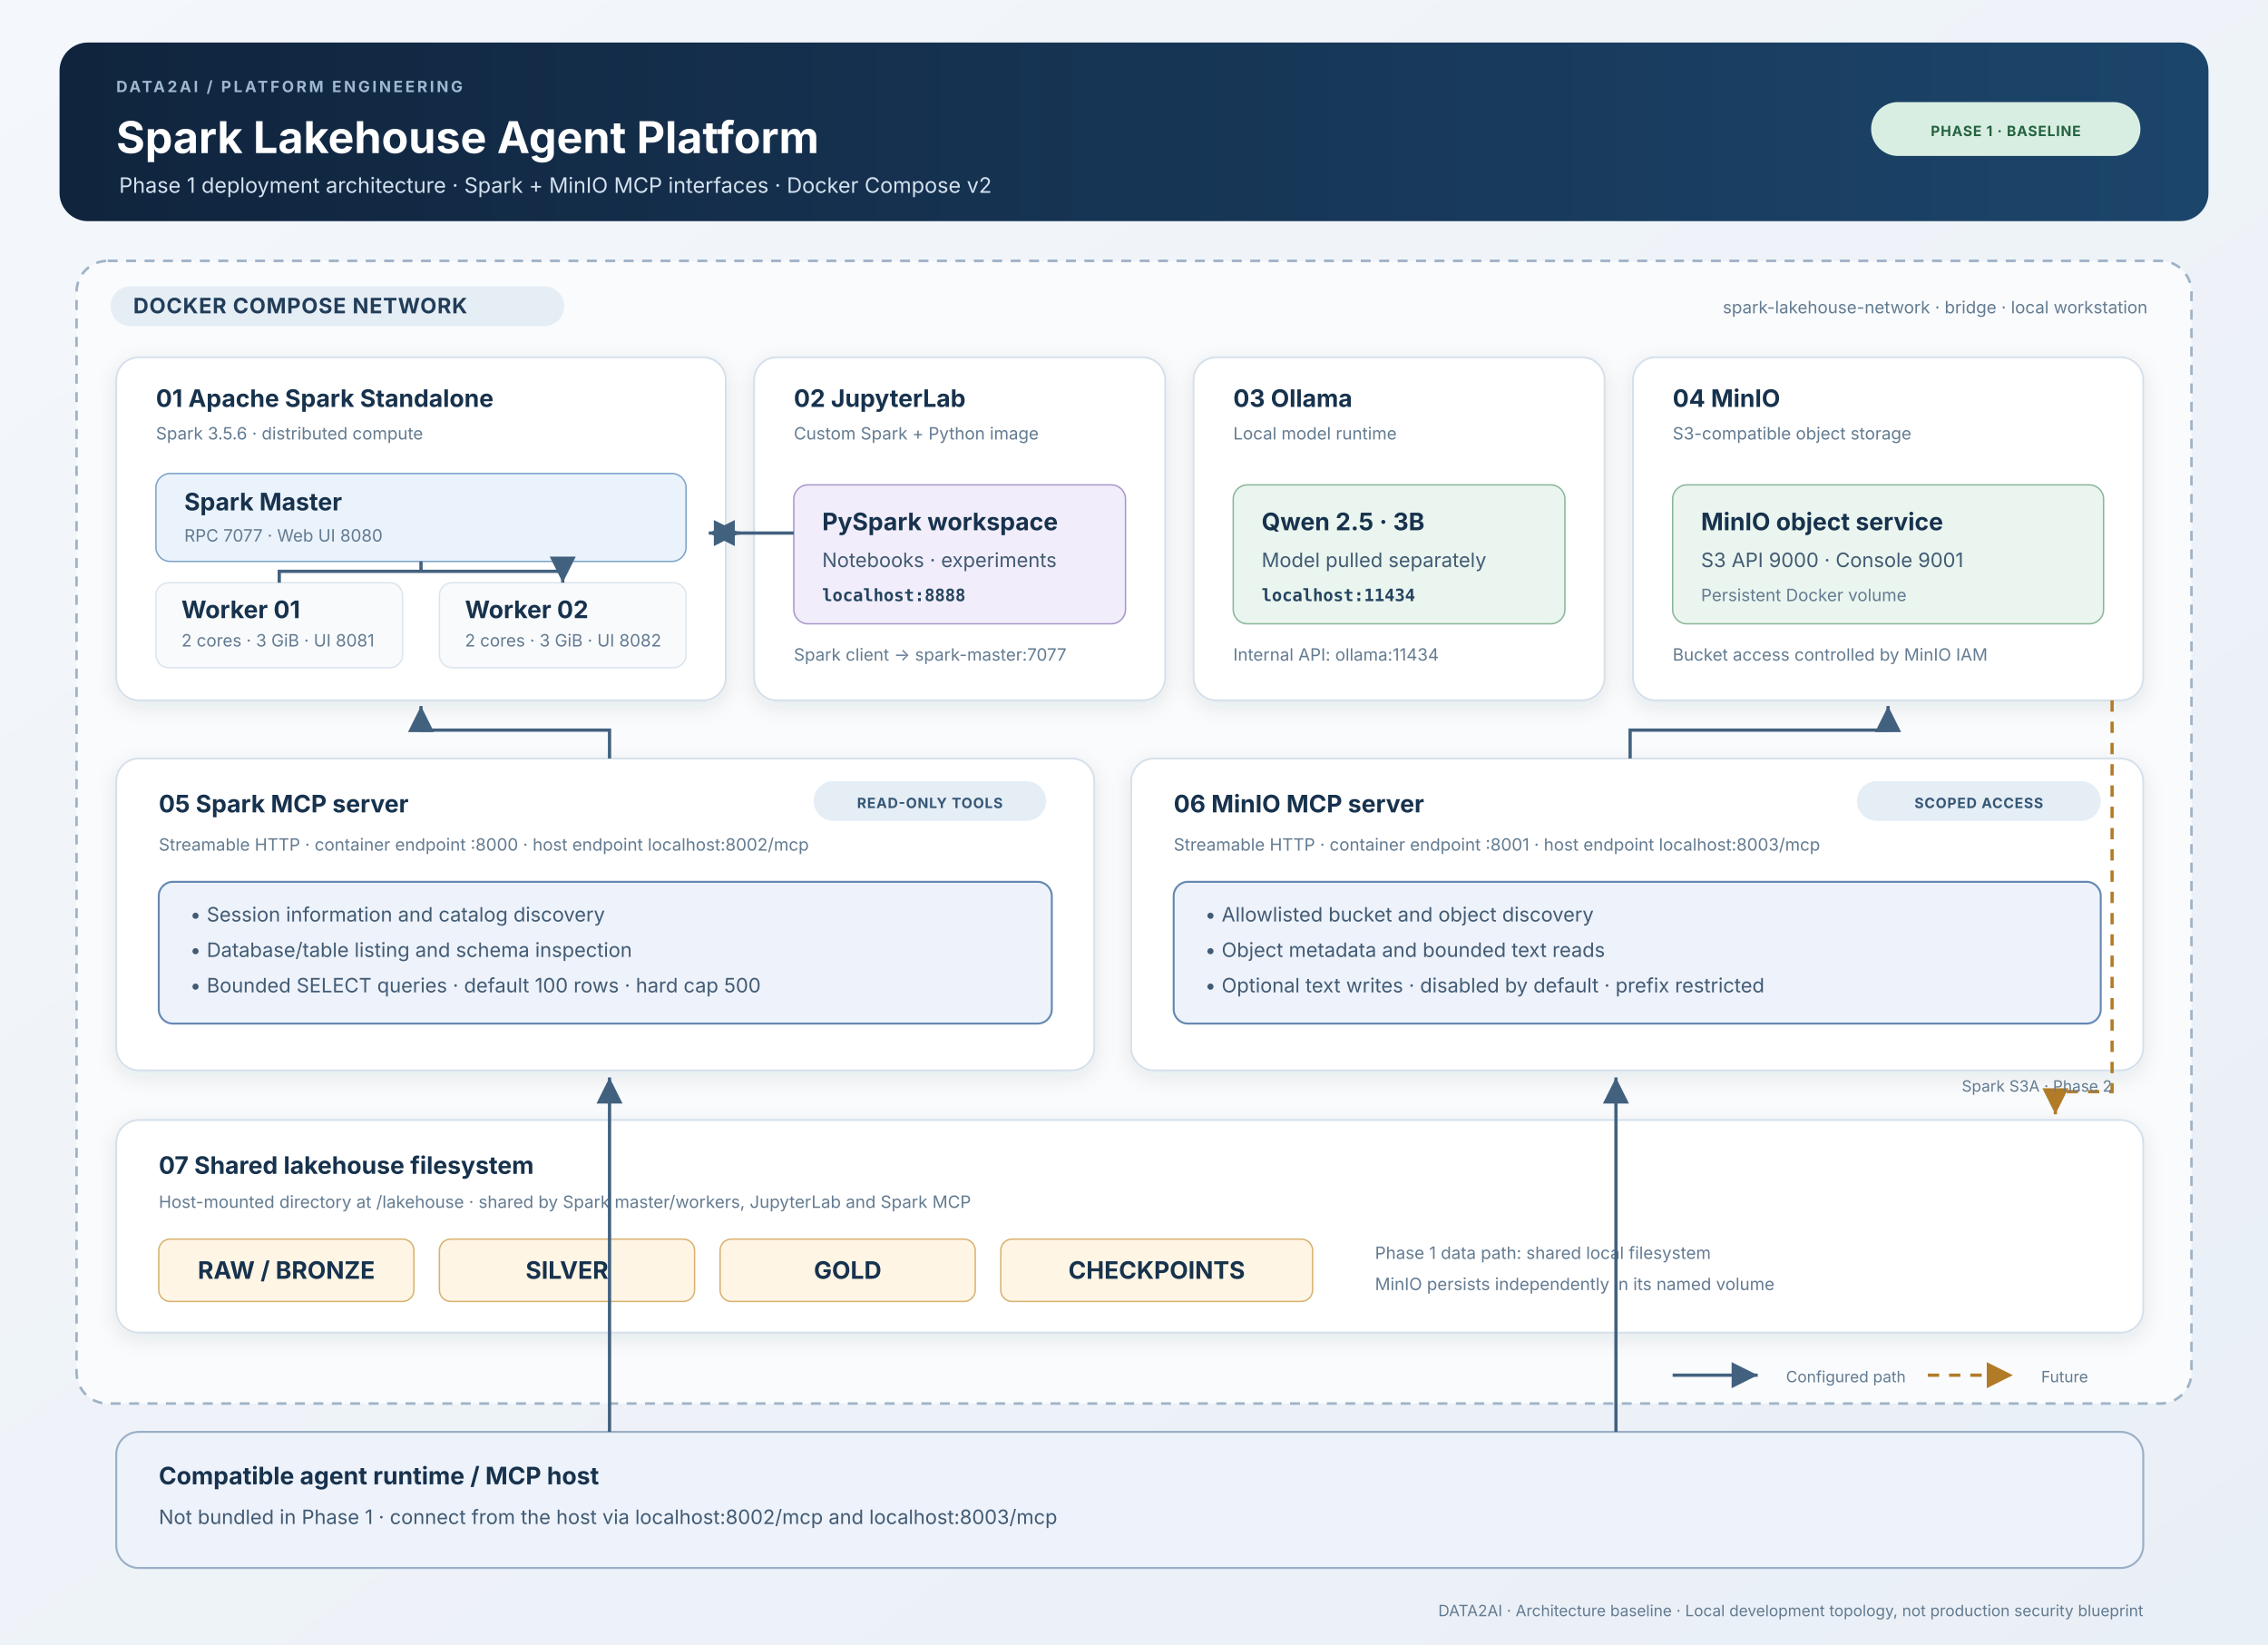
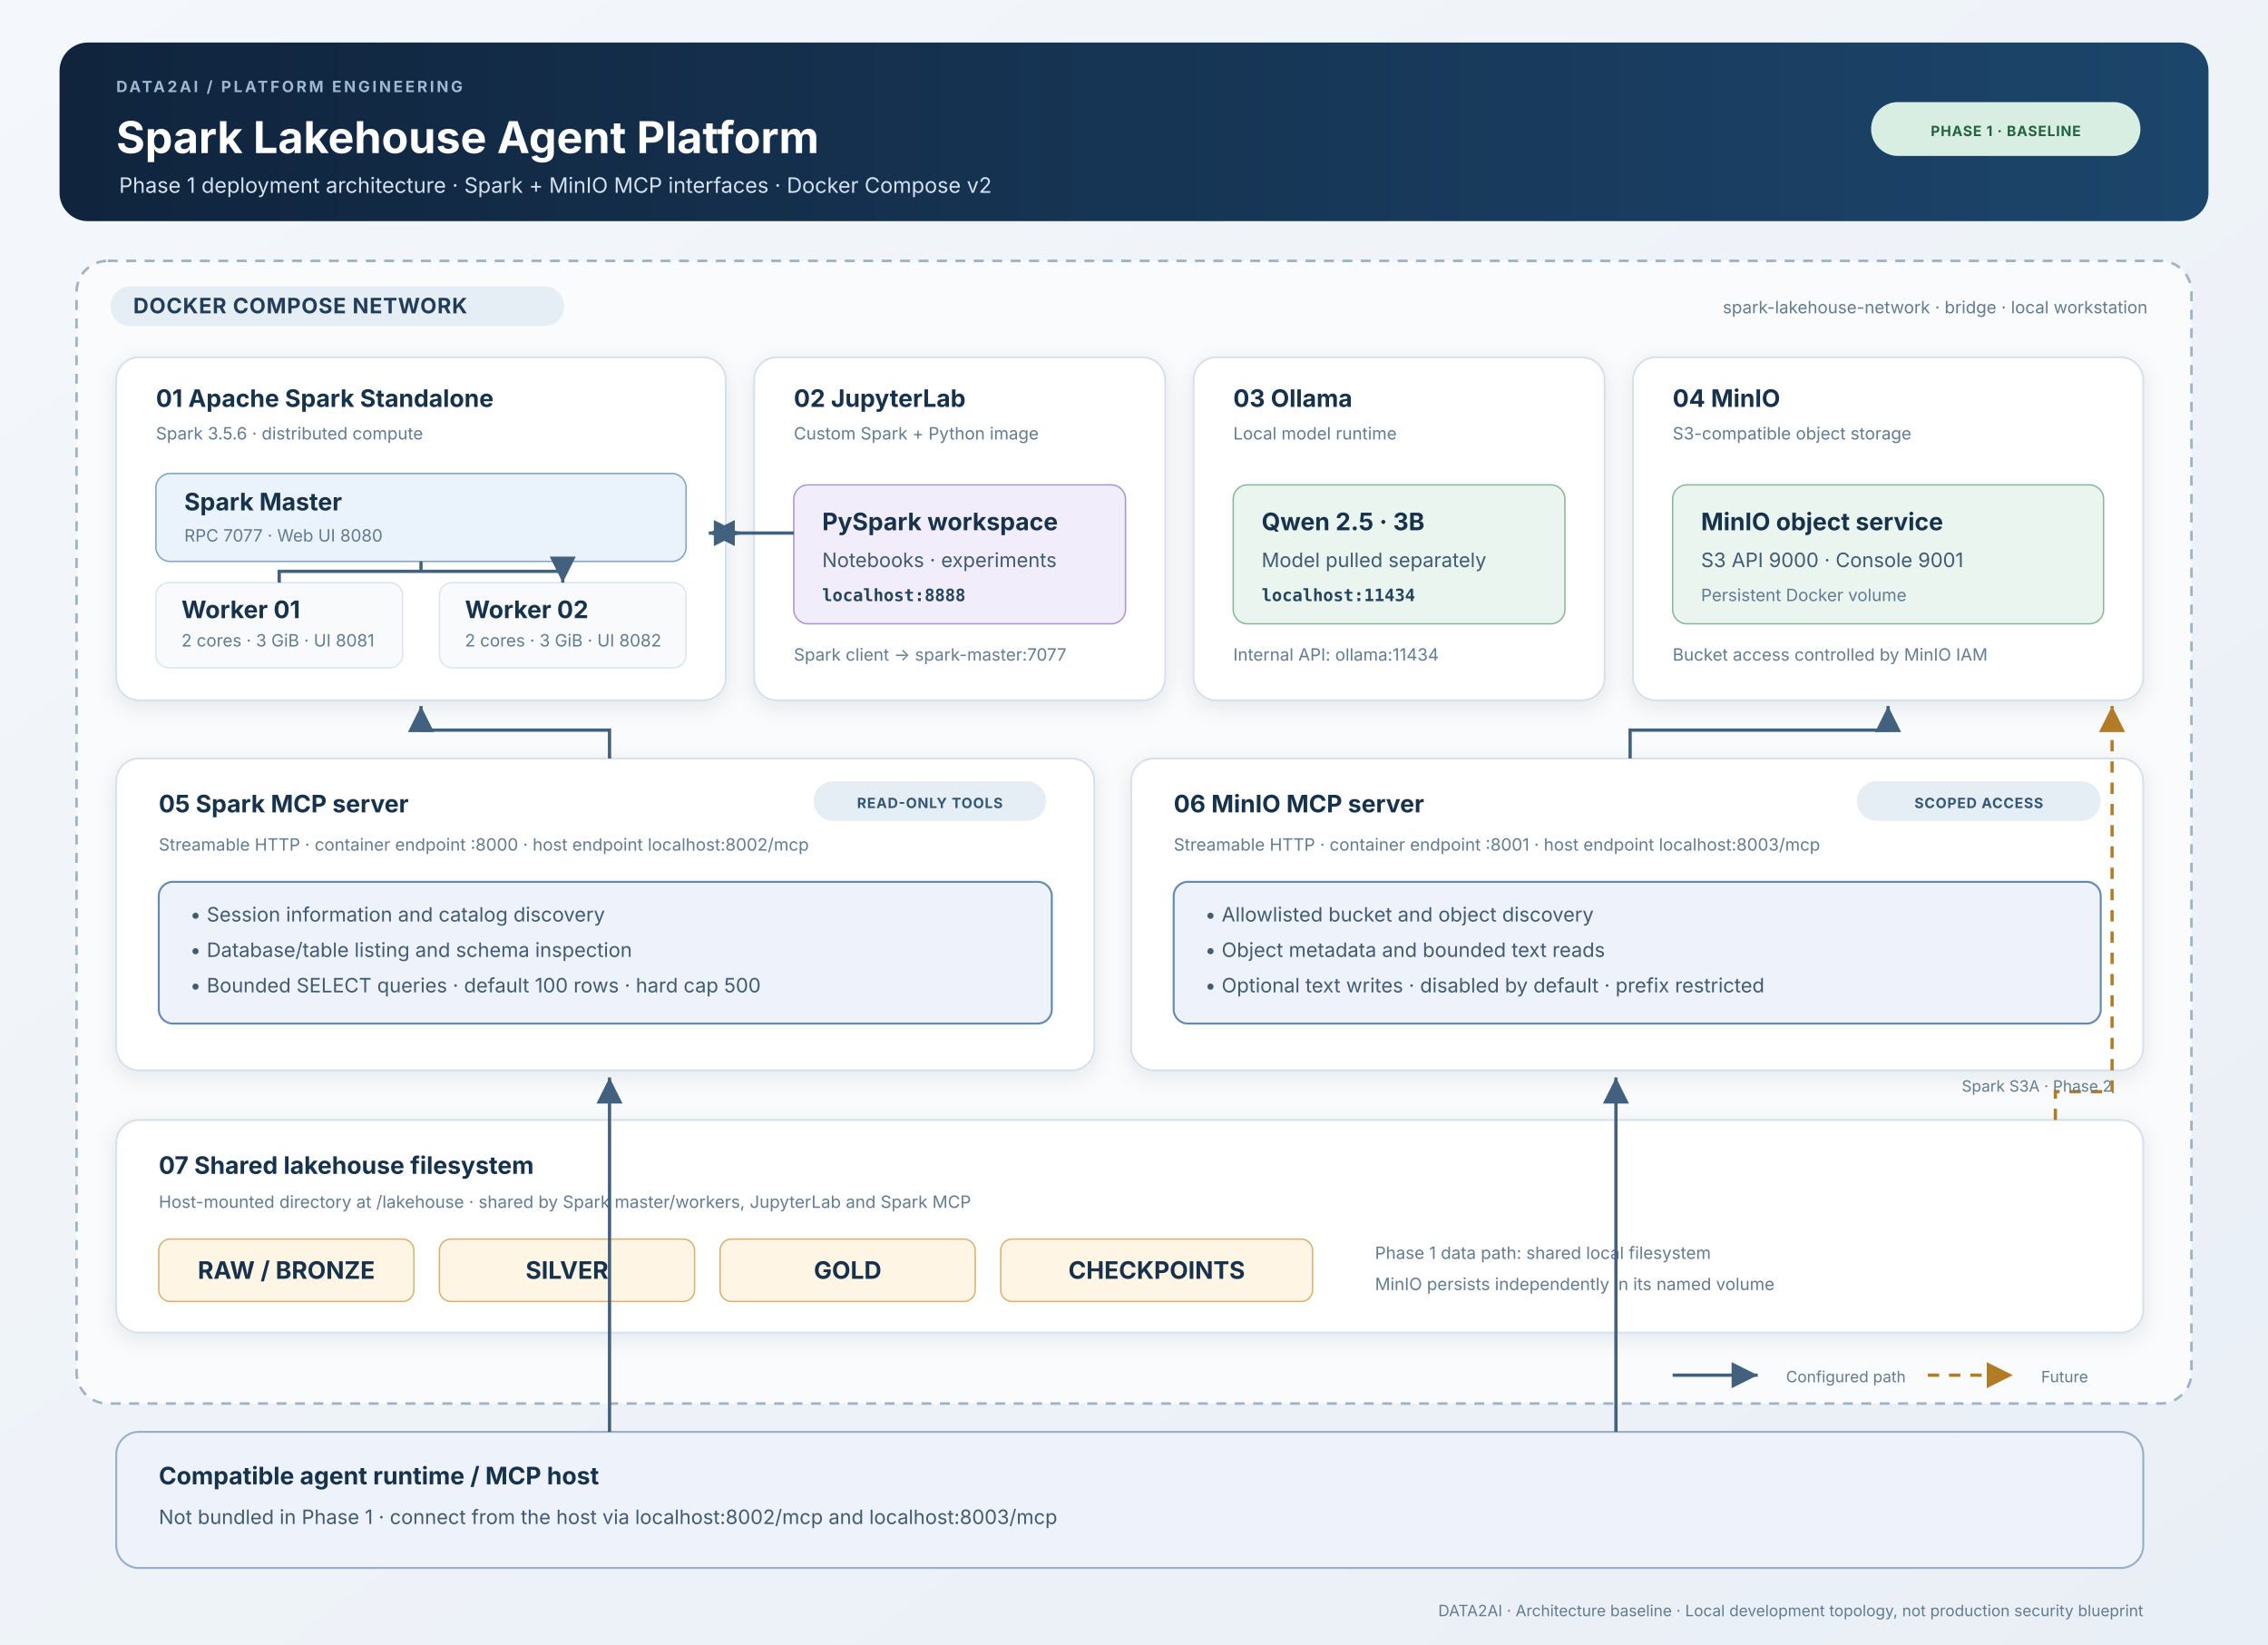
<svg xmlns="http://www.w3.org/2000/svg" width="1600" height="1160" viewBox="0 0 1600 1160" role="img" aria-labelledby="title desc">
  <defs>
    <linearGradient id="canvas" x1="0" y1="0" x2="1" y2="1">
      <stop offset="0" stop-color="#f4f7fb" />
      <stop offset="1" stop-color="#e9eff6" />
    </linearGradient>
    <linearGradient id="navy" x1="0" y1="0" x2="1" y2="0">
      <stop offset="0" stop-color="#10243d" />
      <stop offset="1" stop-color="#1c456b" />
    </linearGradient>
    <filter id="shadow" x="-15%" y="-15%" width="130%" height="140%">
      <feDropShadow dx="0" dy="4" stdDeviation="7" flood-color="#17324d" flood-opacity=".09" />
    </filter>
    <marker id="arrow" markerWidth="9" markerHeight="9" refX="8" refY="4" orient="auto">
      <path d="M0 0 L8 4 L0 8 Z" fill="#42617f" />
    </marker>
    <marker id="futureArrow" markerWidth="9" markerHeight="9" refX="8" refY="4" orient="auto">
      <path d="M0 0 L8 4 L0 8 Z" fill="#b27b28" />
    </marker>
    <style>
    .title{font:700 31px Inter,Arial,sans-serif;fill:#fff}.subtitle{font:15px Inter,Arial,sans-serif;fill:#d4e1ee}
    .eyebrow{font:700 11px Inter,Arial,sans-serif;letter-spacing:1.7px;fill:#9eb8d0}
    .section{font:700 15px Inter,Arial,sans-serif;letter-spacing:.5px;fill:#213d59}
    .cardTitle{font:700 17px Inter,Arial,sans-serif;fill:#17324d}
    .body{font:14px Inter,Arial,sans-serif;fill:#425b73}.muted{font:12px Inter,Arial,sans-serif;fill:#637b91}
    .micro{font:11px Inter,Arial,sans-serif;fill:#637b91}.code{font:600 12px ui-monospace,Consolas,monospace;fill:#24445f}
    .panel{fill:#fff;stroke:#d5e0ea;stroke-width:1.3;filter:url(#shadow)}
    .inner{fill:#f8fafc;stroke:#dce5ee;stroke-width:1}
    .compute{fill:#eaf2fb;stroke:#7da3c8}.notebook{fill:#f1edfa;stroke:#a897cc}
    .ai{fill:#eaf5ef;stroke:#8ab69a}.object{fill:#fff5e5;stroke:#d7b16f}
    .mcp{fill:#edf2fb;stroke:#6689b3;stroke-width:1.4}.pillText{font:700 10px Inter,Arial,sans-serif;letter-spacing:.5px}
    .flow{fill:none;stroke:#42617f;stroke-width:2.3;marker-end:url(#arrow)}
    .future{fill:none;stroke:#b27b28;stroke-width:2.3;stroke-dasharray:8 7;marker-end:url(#futureArrow)}
  </style>
  </defs>
  <rect width="1600" height="1160" fill="url(#canvas)" />
  <rect x="42" y="30" width="1516" height="126" rx="20" fill="url(#navy)" />
  <text x="82" y="65" class="eyebrow">DATA2AI  /  PLATFORM ENGINEERING</text>
  <text x="82" y="108" class="title">Spark Lakehouse Agent Platform</text>
  <text x="84" y="136" class="subtitle">Phase 1 deployment architecture  ·  Spark + MinIO MCP interfaces  ·  Docker Compose v2</text>
  <rect x="1320" y="72" width="190" height="38" rx="19" fill="#d9eee2" />
  <text x="1415" y="96" text-anchor="middle" class="pillText" fill="#24633f">PHASE 1 · BASELINE</text>
  <rect x="54" y="184" width="1492" height="806" rx="22" fill="#f9fbfd" stroke="#9fb3c7" stroke-width="1.8" stroke-dasharray="7 6" />
  <rect x="78" y="202" width="320" height="28" rx="14" fill="#e5edf5" />
  <text x="94" y="221" class="section">DOCKER COMPOSE NETWORK</text>
  <text x="1515" y="221" text-anchor="end" class="muted">spark-lakehouse-network · bridge · local workstation</text>
  <rect x="82" y="252" width="430" height="242" rx="16" class="panel" />
  <text x="110" y="287" class="cardTitle">01  Apache Spark Standalone</text>
  <text x="110" y="310" class="muted">Spark 3.5.6 · distributed compute</text>
  <rect x="110" y="334" width="374" height="62" rx="10" class="compute" />
  <text x="130" y="360" class="cardTitle">Spark Master</text>
  <text x="130" y="382" class="muted">RPC 7077 · Web UI 8080</text>
  <rect x="110" y="411" width="174" height="60" rx="9" class="inner" />
  <text x="128" y="436" class="cardTitle">Worker 01</text>
  <text x="128" y="456" class="muted">2 cores · 3 GiB · UI 8081</text>
  <rect x="310" y="411" width="174" height="60" rx="9" class="inner" />
  <text x="328" y="436" class="cardTitle">Worker 02</text>
  <text x="328" y="456" class="muted">2 cores · 3 GiB · UI 8082</text>
  <path d="M297 396 V403 H197 V411 M297 403 H397 V411" class="flow" />
  <rect x="532" y="252" width="290" height="242" rx="16" class="panel" />
  <text x="560" y="287" class="cardTitle">02  JupyterLab</text>
  <text x="560" y="310" class="muted">Custom Spark + Python image</text>
  <rect x="560" y="342" width="234" height="98" rx="10" class="notebook" />
  <text x="580" y="374" class="cardTitle">PySpark workspace</text>
  <text x="580" y="400" class="body">Notebooks · experiments</text>
  <text x="580" y="424" class="code">localhost:8888</text>
  <text x="560" y="466" class="muted">Spark client → spark-master:7077</text>
  <path d="M560 376 H500" class="flow" />
  <rect x="842" y="252" width="290" height="242" rx="16" class="panel" />
  <text x="870" y="287" class="cardTitle">03  Ollama</text>
  <text x="870" y="310" class="muted">Local model runtime</text>
  <rect x="870" y="342" width="234" height="98" rx="10" class="ai" />
  <text x="890" y="374" class="cardTitle">Qwen 2.5 · 3B</text>
  <text x="890" y="400" class="body">Model pulled separately</text>
  <text x="890" y="424" class="code">localhost:11434</text>
  <text x="870" y="466" class="muted">Internal API: ollama:11434</text>
  <rect x="1152" y="252" width="360" height="242" rx="16" class="panel" />
  <text x="1180" y="287" class="cardTitle">04  MinIO</text>
  <text x="1180" y="310" class="muted">S3-compatible object storage</text>
  <rect x="1180" y="342" width="304" height="98" rx="10" class="ai" />
  <text x="1200" y="374" class="cardTitle">MinIO object service</text>
  <text x="1200" y="400" class="body">S3 API 9000 · Console 9001</text>
  <text x="1200" y="424" class="muted">Persistent Docker volume</text>
  <text x="1180" y="466" class="muted">Bucket access controlled by MinIO IAM</text>
  <rect x="82" y="535" width="690" height="220" rx="16" class="panel" />
  <text x="112" y="573" class="cardTitle">05  Spark MCP server</text>
  <rect x="574" y="551" width="164" height="28" rx="14" fill="#e5edf5" />
  <text x="656" y="570" text-anchor="middle" class="pillText" fill="#345675">READ-ONLY TOOLS</text>
  <text x="112" y="600" class="muted">Streamable HTTP · container endpoint :8000 · host endpoint localhost:8002/mcp</text>
  <rect x="112" y="622" width="630" height="100" rx="10" class="mcp" />
  <text x="134" y="650" class="body">• Session information and catalog discovery</text>
  <text x="134" y="675" class="body">• Database/table listing and schema inspection</text>
  <text x="134" y="700" class="body">• Bounded SELECT queries · default 100 rows · hard cap 500</text>
  <rect x="798" y="535" width="714" height="220" rx="16" class="panel" />
  <text x="828" y="573" class="cardTitle">06  MinIO MCP server</text>
  <rect x="1310" y="551" width="172" height="28" rx="14" fill="#e5edf5" />
  <text x="1396" y="570" text-anchor="middle" class="pillText" fill="#345675">SCOPED ACCESS</text>
  <text x="828" y="600" class="muted">Streamable HTTP · container endpoint :8001 · host endpoint localhost:8003/mcp</text>
  <rect x="828" y="622" width="654" height="100" rx="10" class="mcp" />
  <text x="850" y="650" class="body">• Allowlisted bucket and object discovery</text>
  <text x="850" y="675" class="body">• Object metadata and bounded text reads</text>
  <text x="850" y="700" class="body">• Optional text writes · disabled by default · prefix restricted</text>
  <path d="M512 376 H522" class="flow" />
  <path d="M430 535 V515 H297 V498" class="flow" />
  <path d="M1150 535 V515 H1332 V498" class="flow" />
  <rect x="82" y="790" width="1430" height="150" rx="16" class="panel" />
  <text x="112" y="828" class="cardTitle">07  Shared lakehouse filesystem</text>
  <text x="112" y="852" class="muted">Host-mounted directory at /lakehouse · shared by Spark master/workers, JupyterLab and Spark MCP</text>
  <rect x="112" y="874" width="180" height="44" rx="8" class="object" />
  <text x="202" y="902" text-anchor="middle" class="cardTitle">RAW / BRONZE</text>
  <rect x="310" y="874" width="180" height="44" rx="8" class="object" />
  <text x="400" y="902" text-anchor="middle" class="cardTitle">SILVER</text>
  <rect x="508" y="874" width="180" height="44" rx="8" class="object" />
  <text x="598" y="902" text-anchor="middle" class="cardTitle">GOLD</text>
  <rect x="706" y="874" width="220" height="44" rx="8" class="object" />
  <text x="816" y="902" text-anchor="middle" class="cardTitle">CHECKPOINTS</text>
  <text x="970" y="888" class="muted">Phase 1 data path: shared local filesystem</text>
  <text x="970" y="910" class="muted">MinIO persists independently in its named volume</text>
  <rect x="82" y="1010" width="1430" height="96" rx="16" fill="#edf2fb" stroke="#9aafc7" stroke-width="1.4" />
  <text x="112" y="1047" class="cardTitle">Compatible agent runtime / MCP host</text>
  <text x="112" y="1075" class="body">Not bundled in Phase 1 · connect from the host via localhost:8002/mcp and localhost:8003/mcp</text>
  <path d="M430 1010 V970 H430 V760" class="flow" />
  <path d="M1140 1010 V970 H1140 V760" class="flow" />
-   <path d="M1490 494 V770 H1450 V786" class="future" />
+   <path d="M1450 790 V770 H1490 V498" class="future" />
  <text x="1490" y="770" text-anchor="end" class="micro">Spark S3A · Phase 2</text>
  <path d="M1180 970 H1240" class="flow" />
  <text x="1260" y="975" class="micro">Configured path</text>
  <path d="M1360 970 H1420" class="future" />
  <text x="1440" y="975" class="micro">Future</text>
  <text x="1512" y="1140" text-anchor="end" class="micro">DATA2AI  ·  Architecture baseline  ·  Local development topology, not production security blueprint</text>
</svg>
